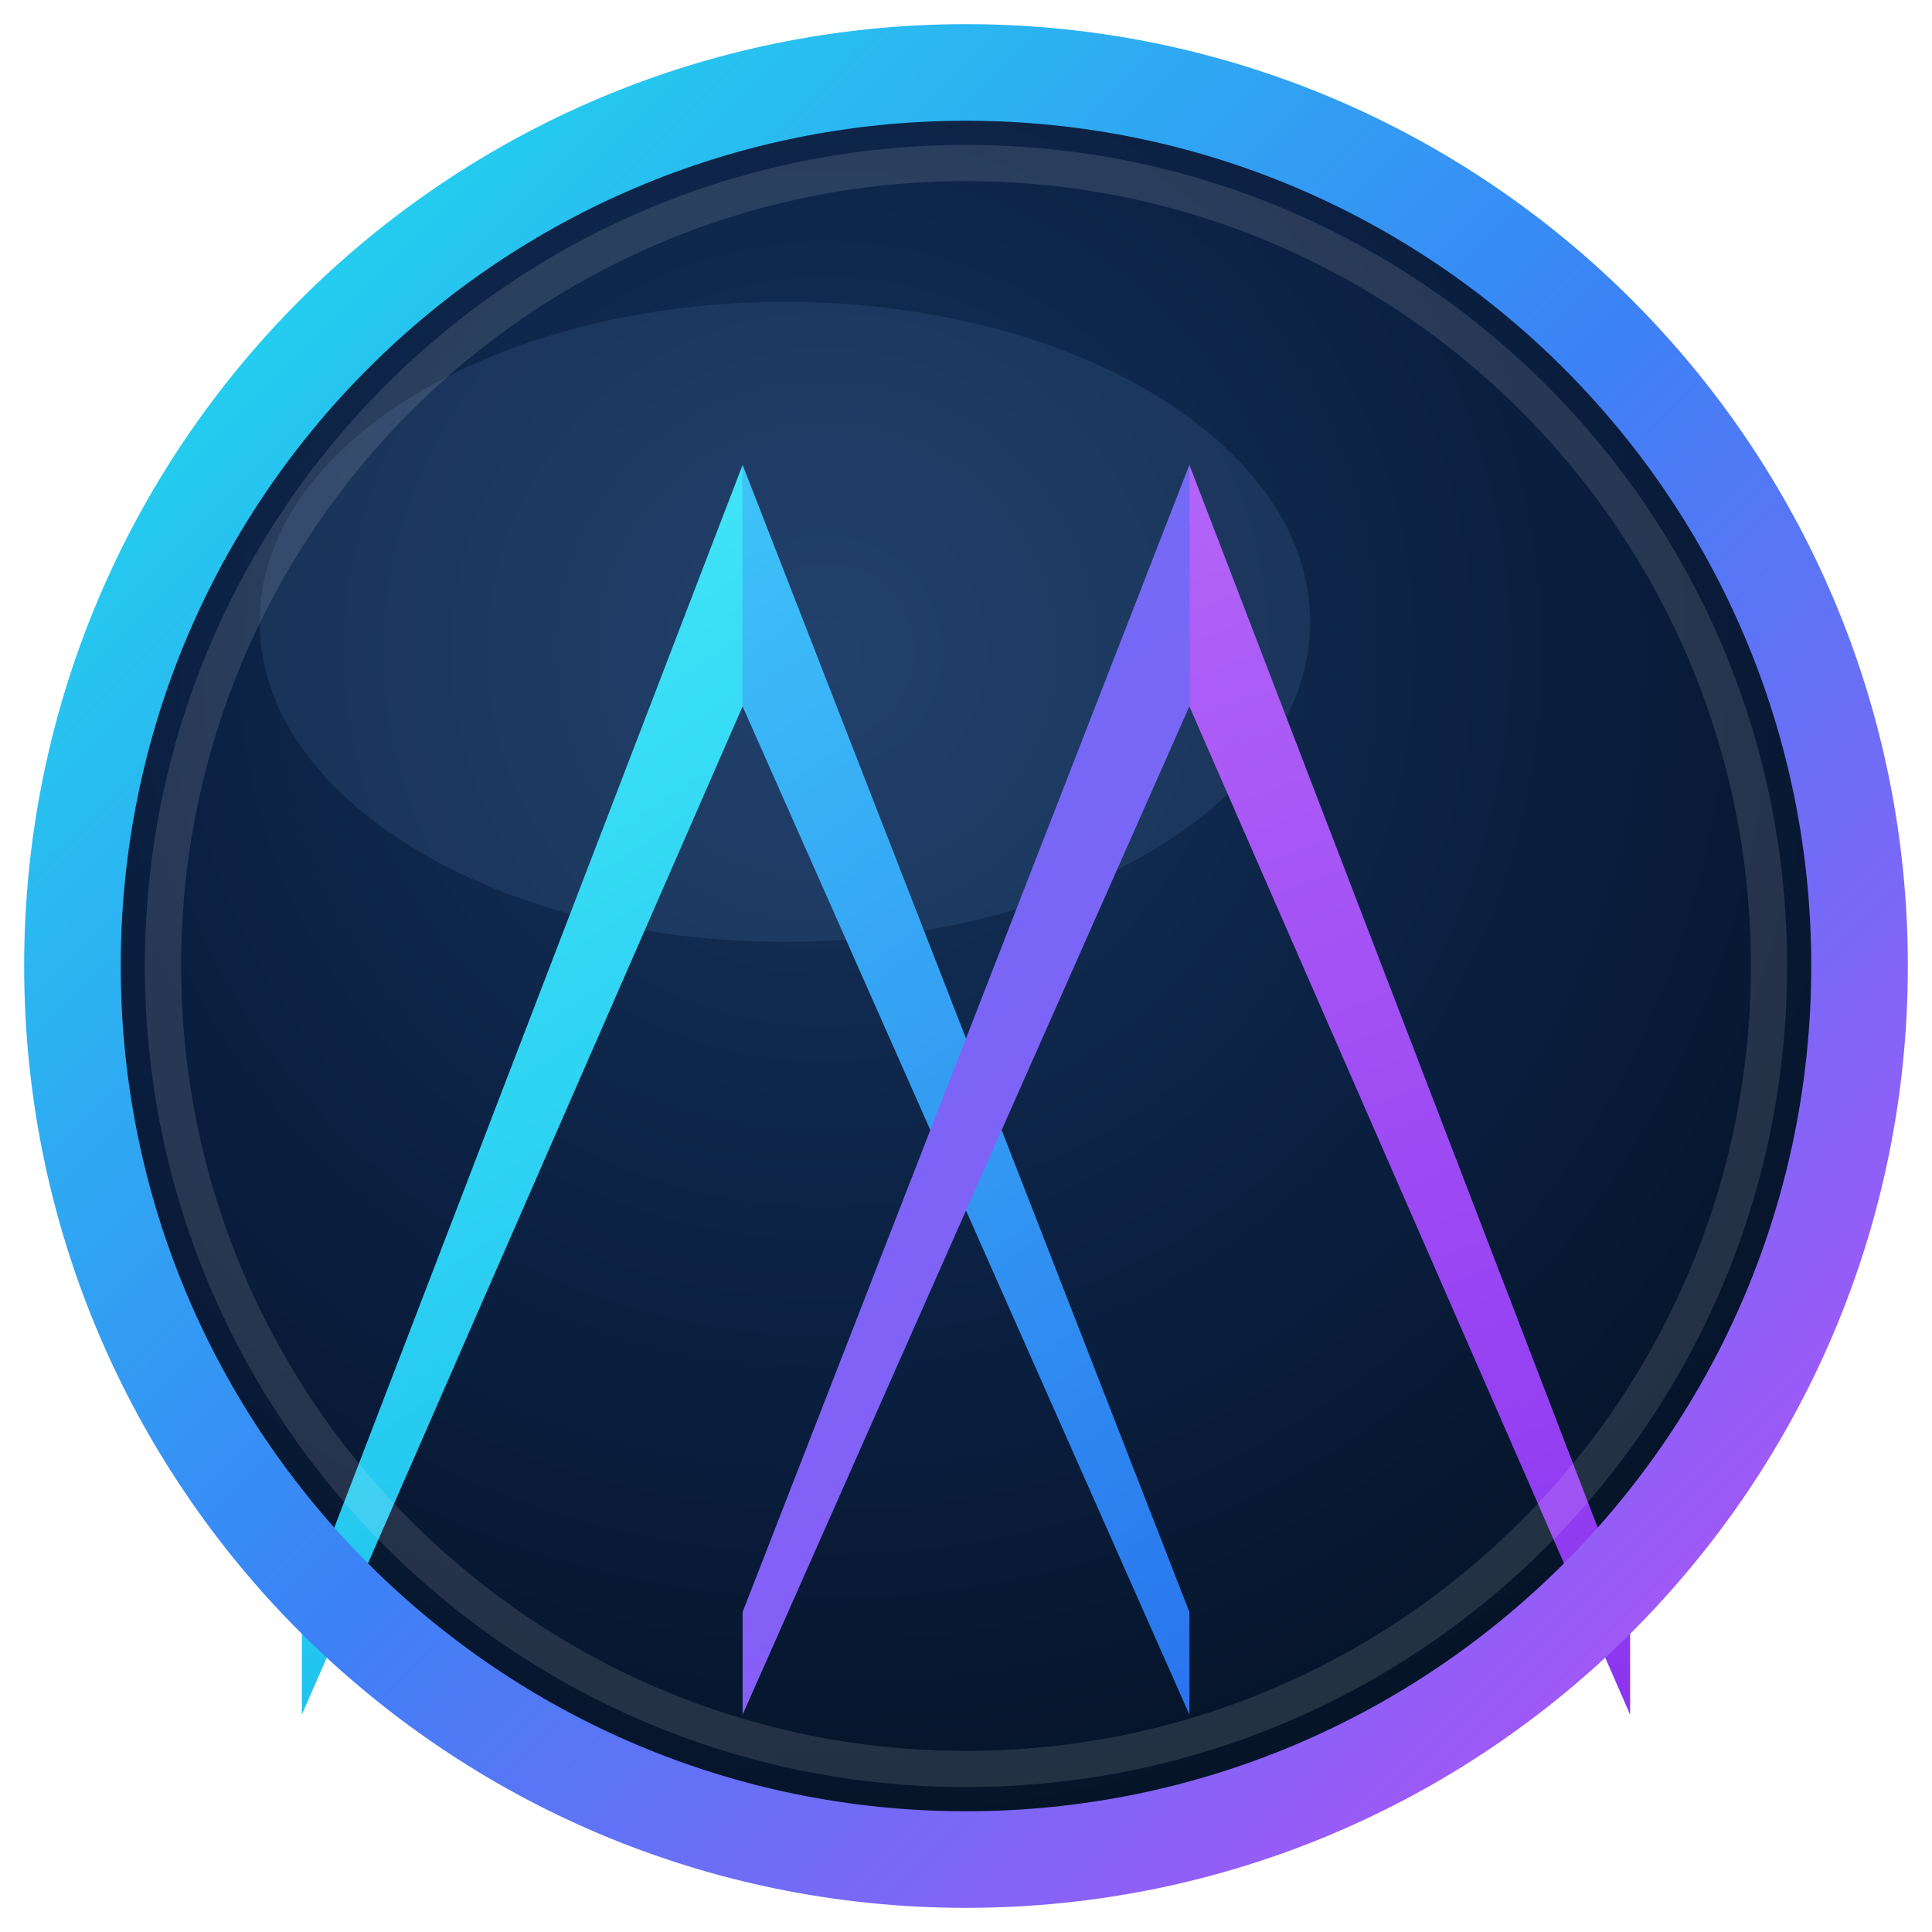
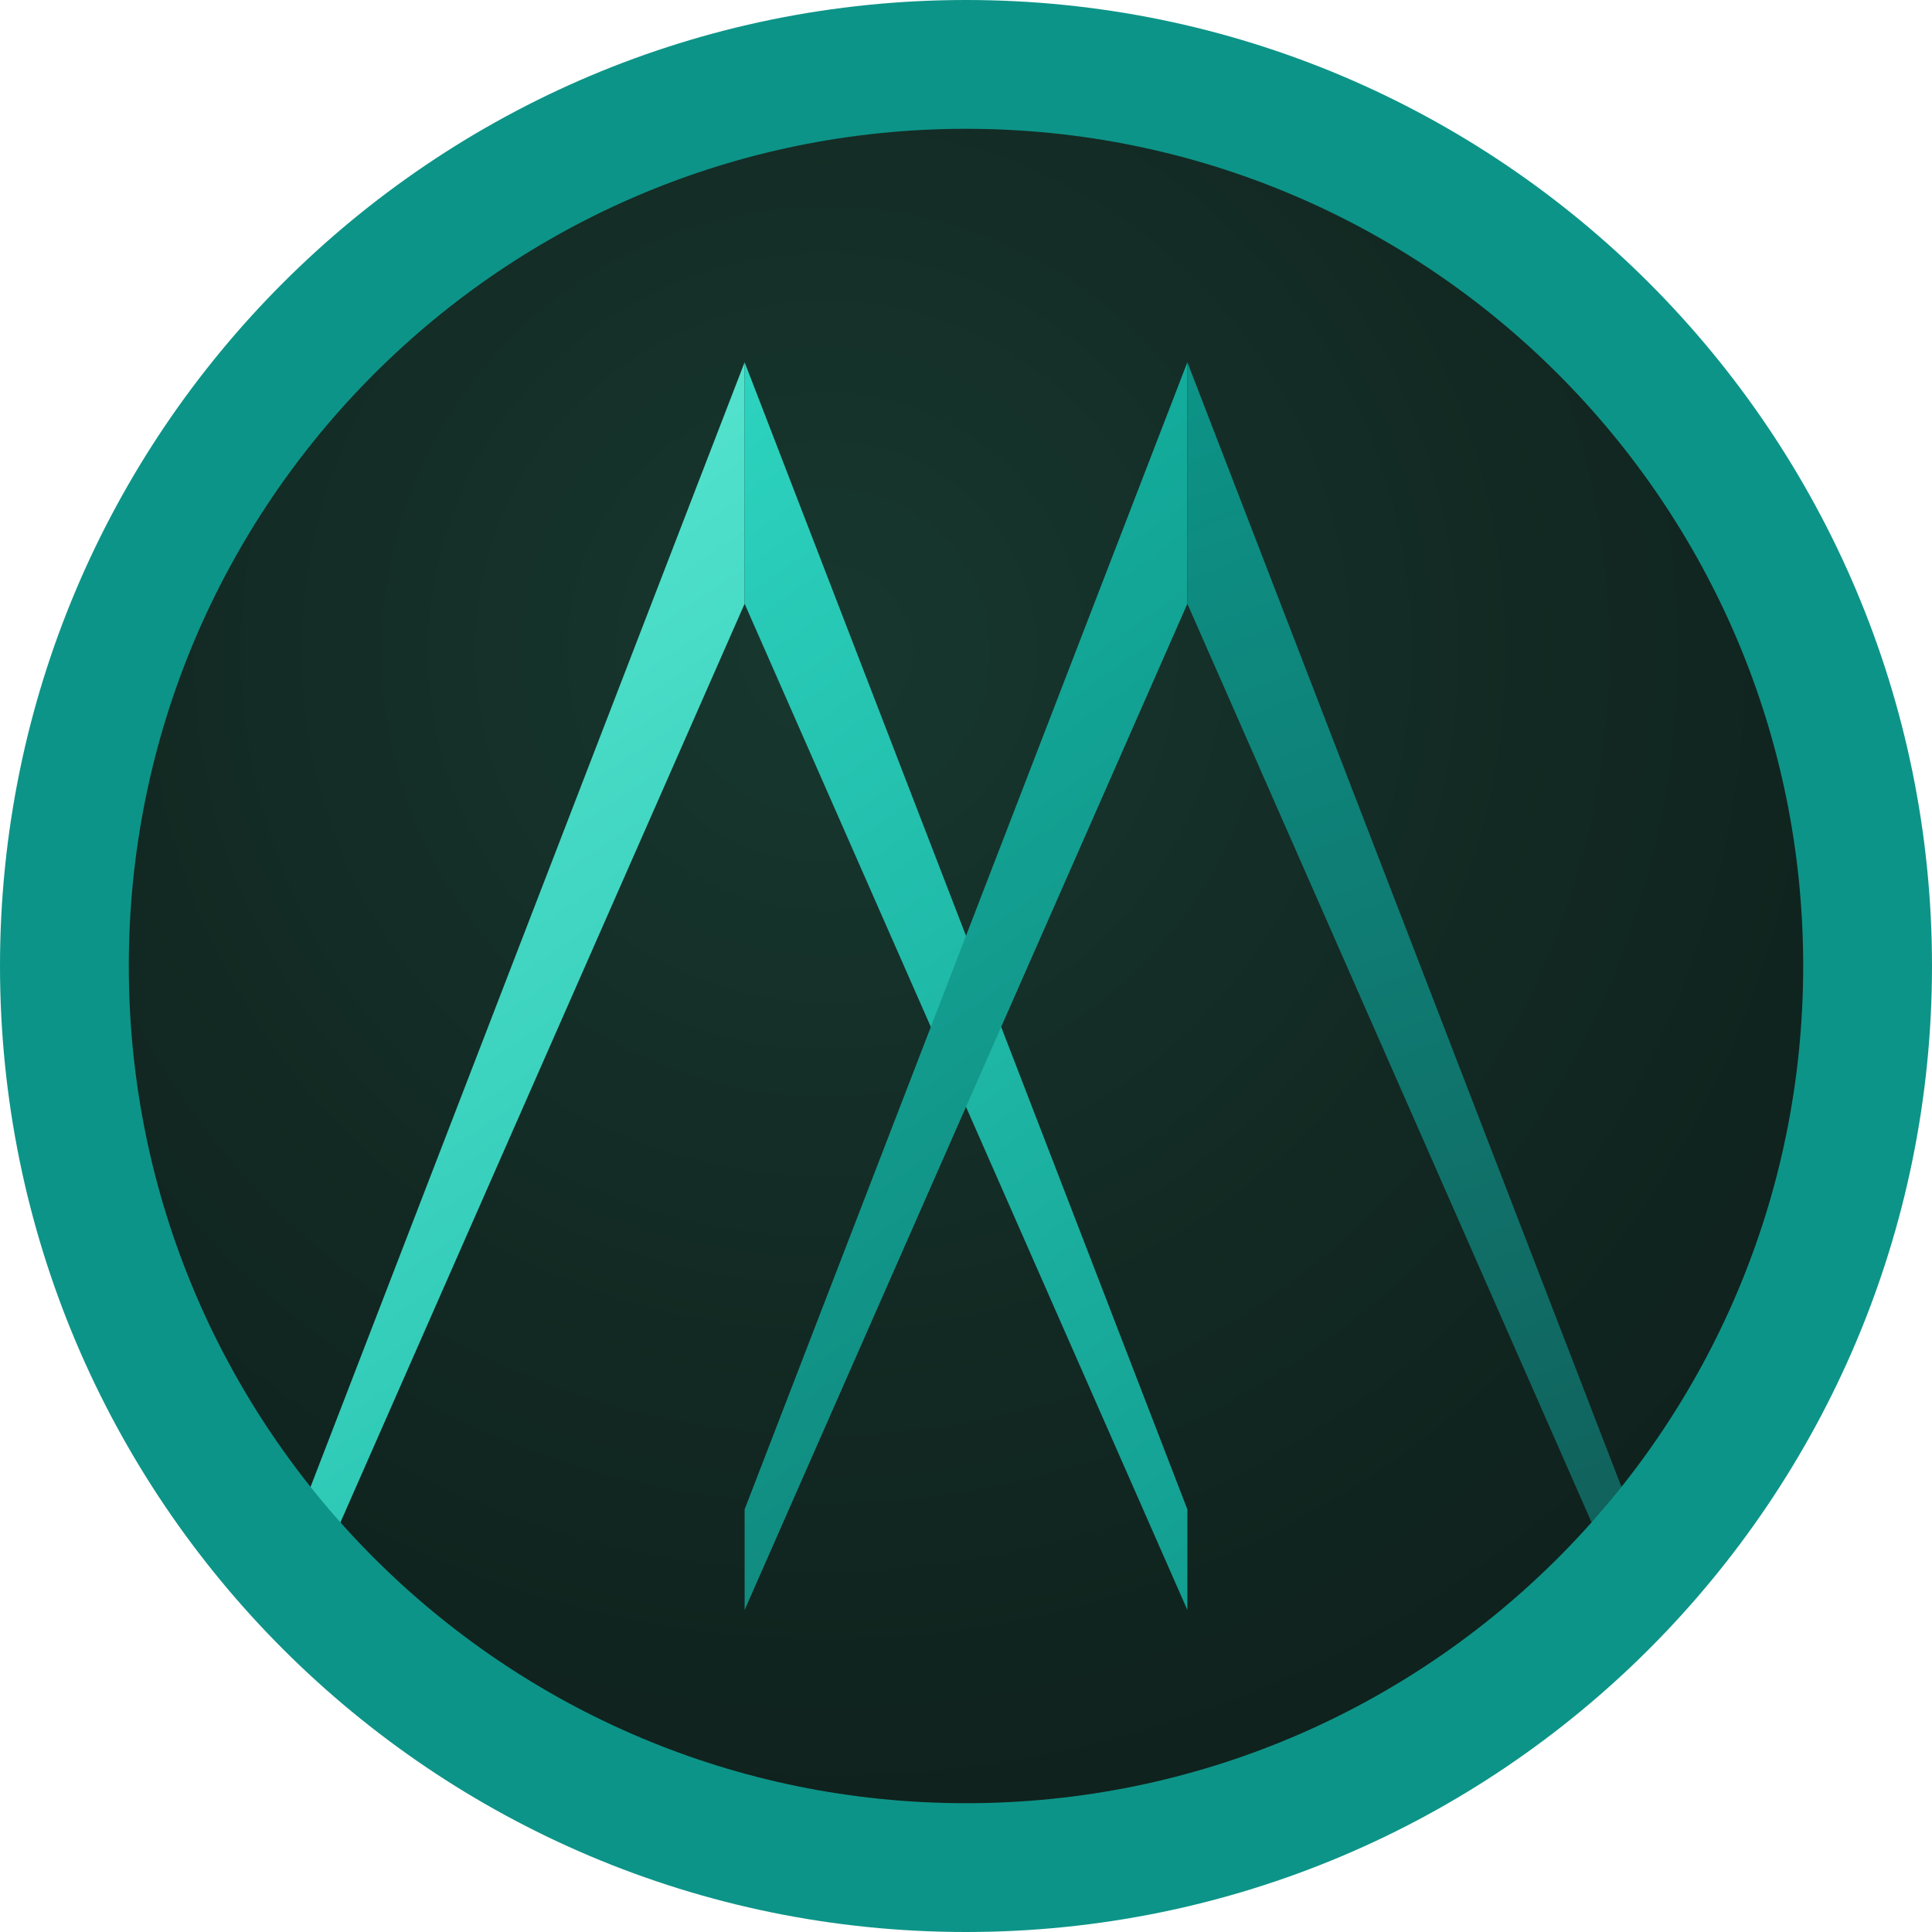
- <svg xmlns="http://www.w3.org/2000/svg" viewBox="0 0 32 32" width="32" height="32" role="img" aria-label="MTQΣ">
+ <svg xmlns="http://www.w3.org/2000/svg" viewBox="0 0 48 48" width="48" height="48" role="img" aria-label="MTQΣ">
  <defs>
-     <linearGradient id="fring" x1="4" y1="4" x2="28" y2="28" gradientUnits="userSpaceOnUse">
-       <stop offset="0" stop-color="#22d3ee" />
-       <stop offset="0.5" stop-color="#3b82f6" />
-       <stop offset="1" stop-color="#a855f7" />
+     <radialGradient id="fdisc" cx="42%" cy="32%" r="78%">
+       <stop offset="0" stop-color="#17382F" />
+       <stop offset="0.55" stop-color="#122822" />
+       <stop offset="1" stop-color="#0E1F1B" />
+     </radialGradient>
+     <linearGradient id="ff1" x1="8" y1="9" x2="29" y2="40" gradientUnits="userSpaceOnUse">
+       <stop offset="0" stop-color="#5EEAD4" />
+       <stop offset="1" stop-color="#14B8A6" />
    </linearGradient>
-     <radialGradient id="fdisc" cx="42%" cy="32%" r="78%">
-       <stop offset="0" stop-color="#15335c" />
-       <stop offset="0.55" stop-color="#0a1e3f" />
-       <stop offset="1" stop-color="#04101f" />
-     </radialGradient>
-     <linearGradient id="ff1" x1="5" y1="6" x2="19" y2="27" gradientUnits="userSpaceOnUse">
-       <stop offset="0" stop-color="#48eefb" />
-       <stop offset="1" stop-color="#0fb0e8" />
+     <linearGradient id="ff2" x1="18" y1="9" x2="40" y2="40" gradientUnits="userSpaceOnUse">
+       <stop offset="0" stop-color="#2DD4BF" />
+       <stop offset="1" stop-color="#0D9488" />
    </linearGradient>
-     <linearGradient id="ff2" x1="12" y1="6" x2="27" y2="27" gradientUnits="userSpaceOnUse">
-       <stop offset="0" stop-color="#3ec4f9" />
-       <stop offset="1" stop-color="#2563eb" />
+     <linearGradient id="ff3" x1="18" y1="9" x2="40" y2="40" gradientUnits="userSpaceOnUse">
+       <stop offset="0" stop-color="#14B8A6" />
+       <stop offset="1" stop-color="#0F766E" />
    </linearGradient>
-     <linearGradient id="ff3" x1="12" y1="6" x2="27" y2="27" gradientUnits="userSpaceOnUse">
-       <stop offset="0" stop-color="#6d6ef5" />
-       <stop offset="1" stop-color="#9257f8" />
-     </linearGradient>
-     <linearGradient id="ff4" x1="19" y1="6" x2="27" y2="27" gradientUnits="userSpaceOnUse">
-       <stop offset="0" stop-color="#b465f8" />
-       <stop offset="1" stop-color="#8b34f0" />
+     <linearGradient id="ff4" x1="29" y1="9" x2="41" y2="40" gradientUnits="userSpaceOnUse">
+       <stop offset="0" stop-color="#0D9488" />
+       <stop offset="1" stop-color="#115E59" />
    </linearGradient>
  </defs>
-   <circle cx="16" cy="16" r="14.3" fill="url(#fdisc)" />
-   <ellipse cx="13" cy="10.3" rx="8.7" ry="5.3" fill="rgba(148,197,255,0.10)" />
-   <g transform="translate(0 1.7)">
-     <path d="M5 25 L12.3 6 L12.3 10 L5 26.7 Z" fill="url(#ff1)" />
-     <path d="M12.3 6 L19.7 25 L19.7 26.7 L12.3 10 Z" fill="url(#ff2)" />
-     <path d="M12.3 25 L19.7 6 L19.7 10 L12.3 26.7 Z" fill="url(#ff3)" />
-     <path d="M19.7 6 L27 25 L27 26.7 L19.7 10 Z" fill="url(#ff4)" />
-   </g>
-   <circle cx="16" cy="16" r="14.8" fill="none" stroke="url(#fring)" stroke-width="1.6" />
-   <circle cx="16" cy="16" r="13.3" fill="none" stroke="rgba(255,255,255,0.12)" stroke-width="0.6" />
+   <circle cx="24" cy="24" r="21.6" fill="url(#fdisc)" />
+   <path d="M7.5 37.5 L18.5 9 L18.5 15 L7.5 40 Z" fill="url(#ff1)" />
+   <path d="M18.5 9 L29.5 37.5 L29.5 40 L18.5 15 Z" fill="url(#ff2)" />
+   <path d="M18.5 37.5 L29.5 9 L29.5 15 L18.5 40 Z" fill="url(#ff3)" />
+   <path d="M29.5 9 L40.5 37.5 L40.5 40 L29.5 15 Z" fill="url(#ff4)" />
+   <circle cx="24" cy="24" r="22.4" fill="none" stroke="#0D9488" stroke-width="3.2" />
</svg>
